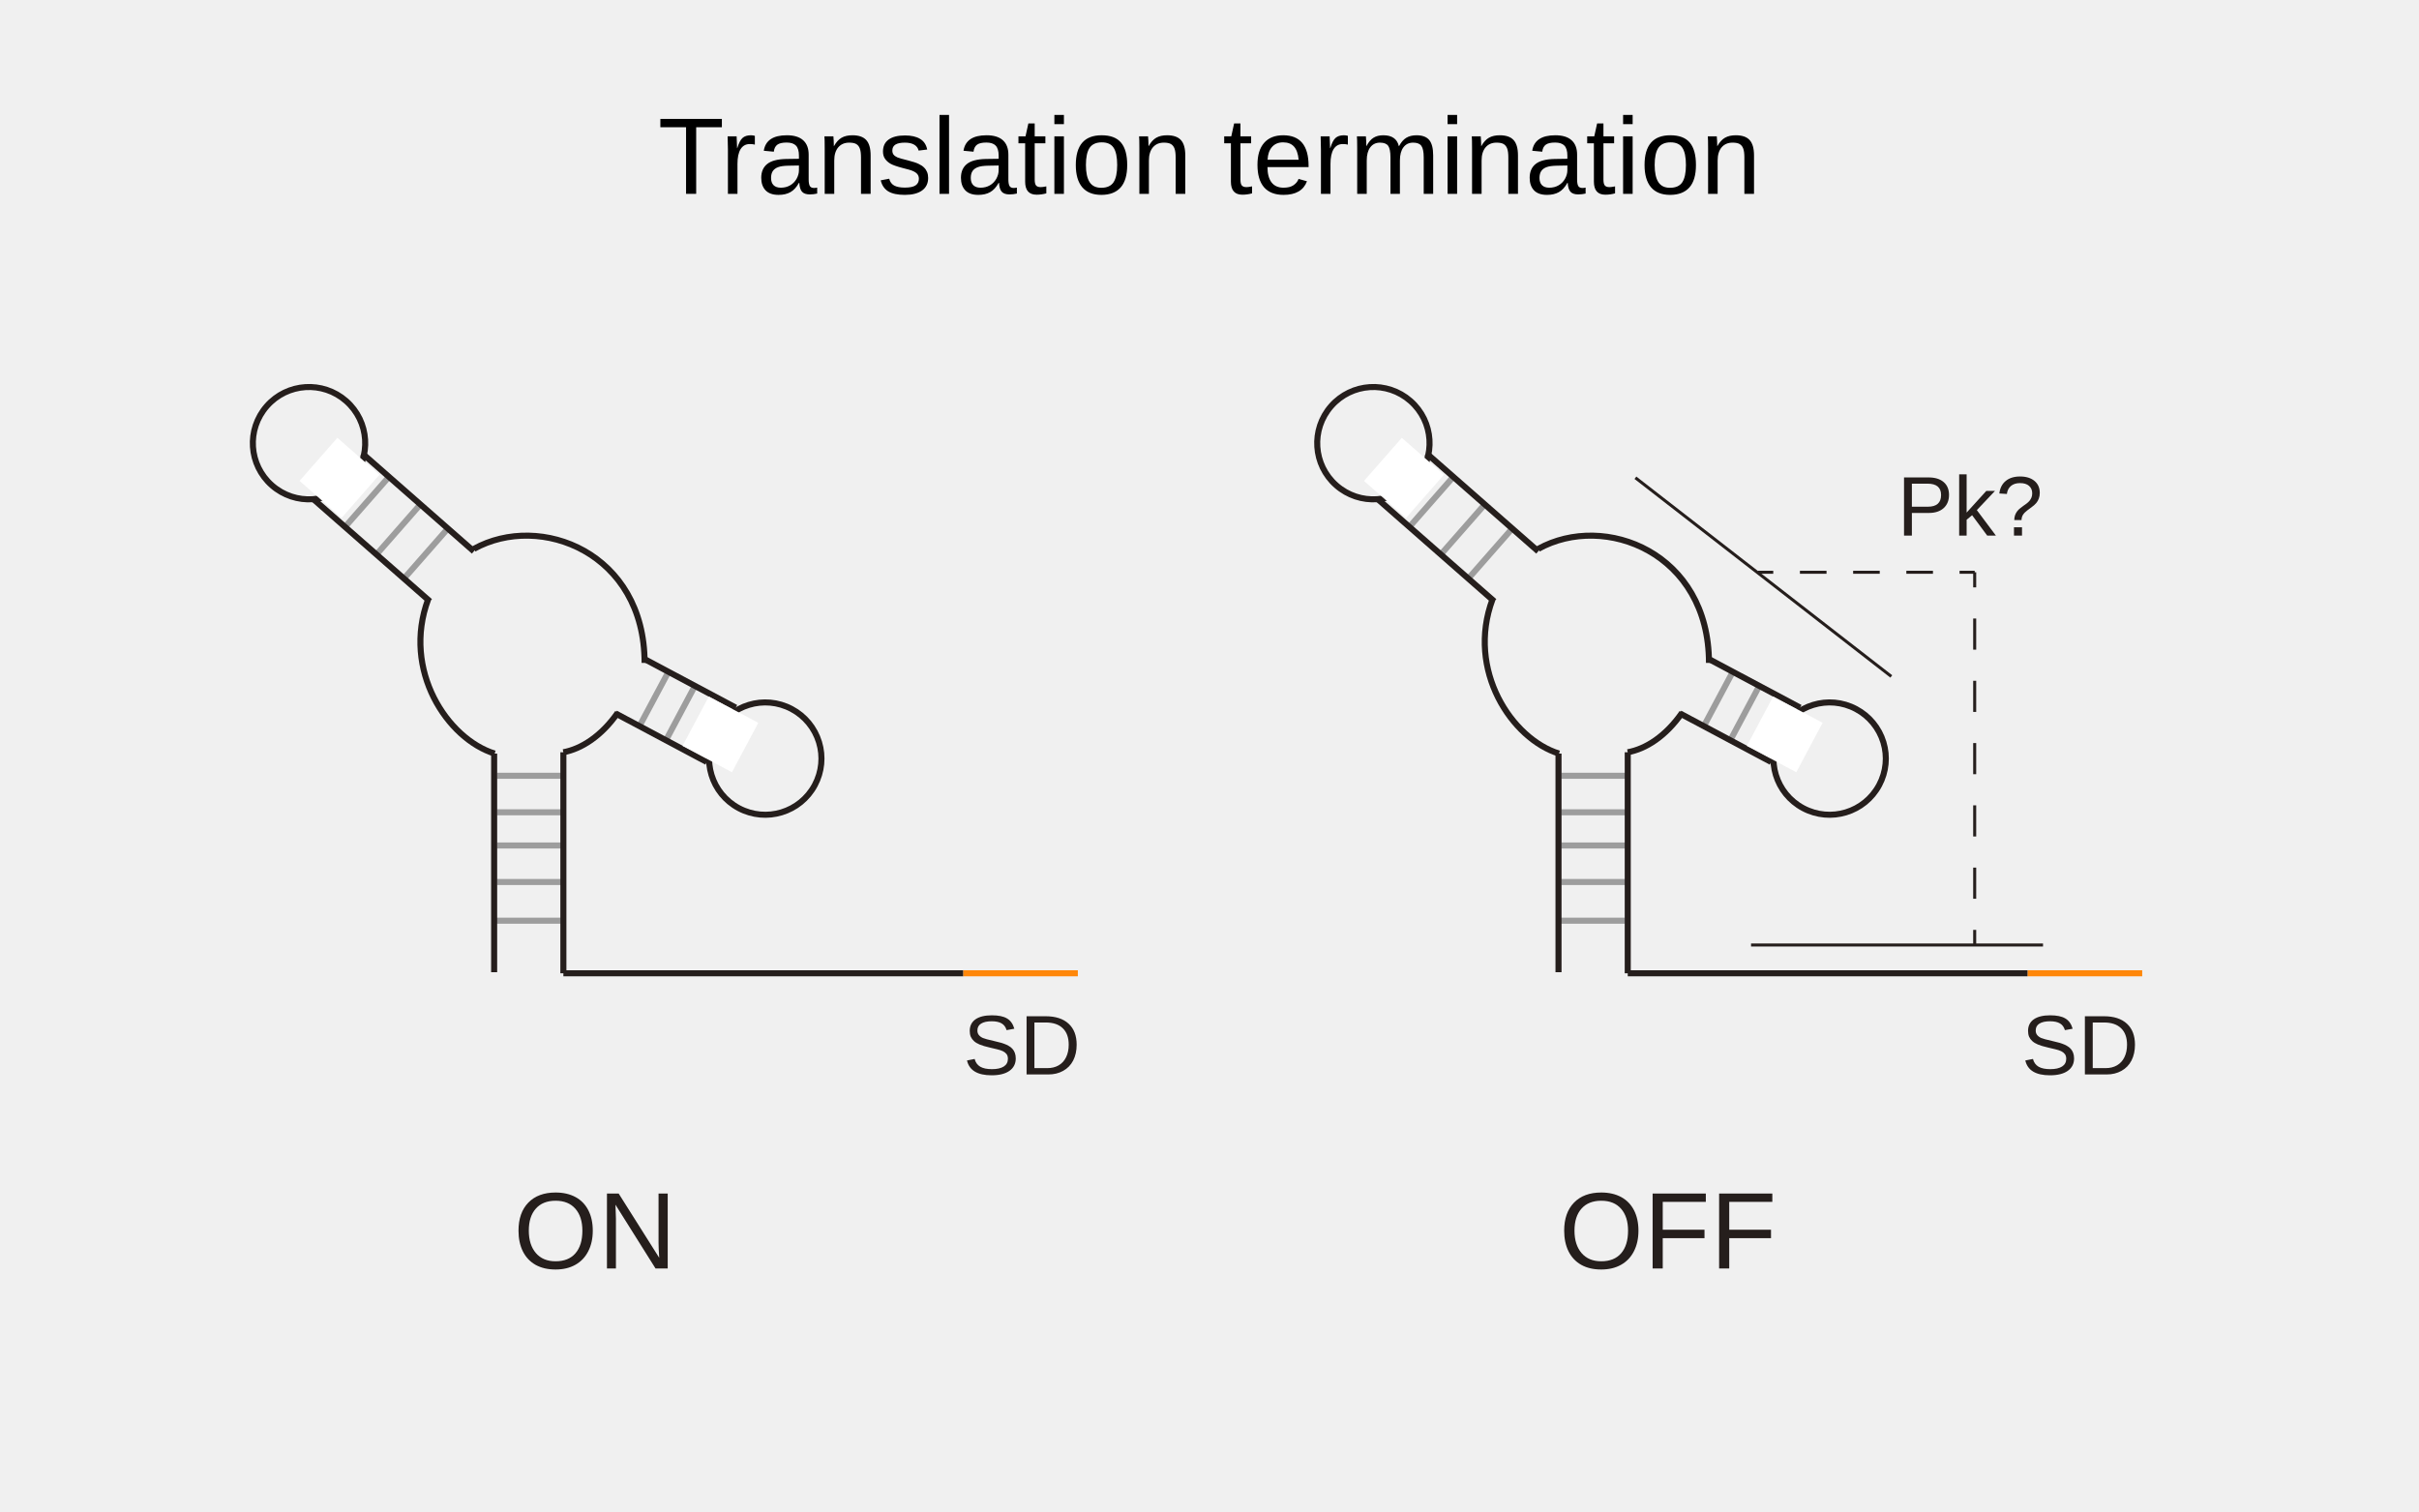
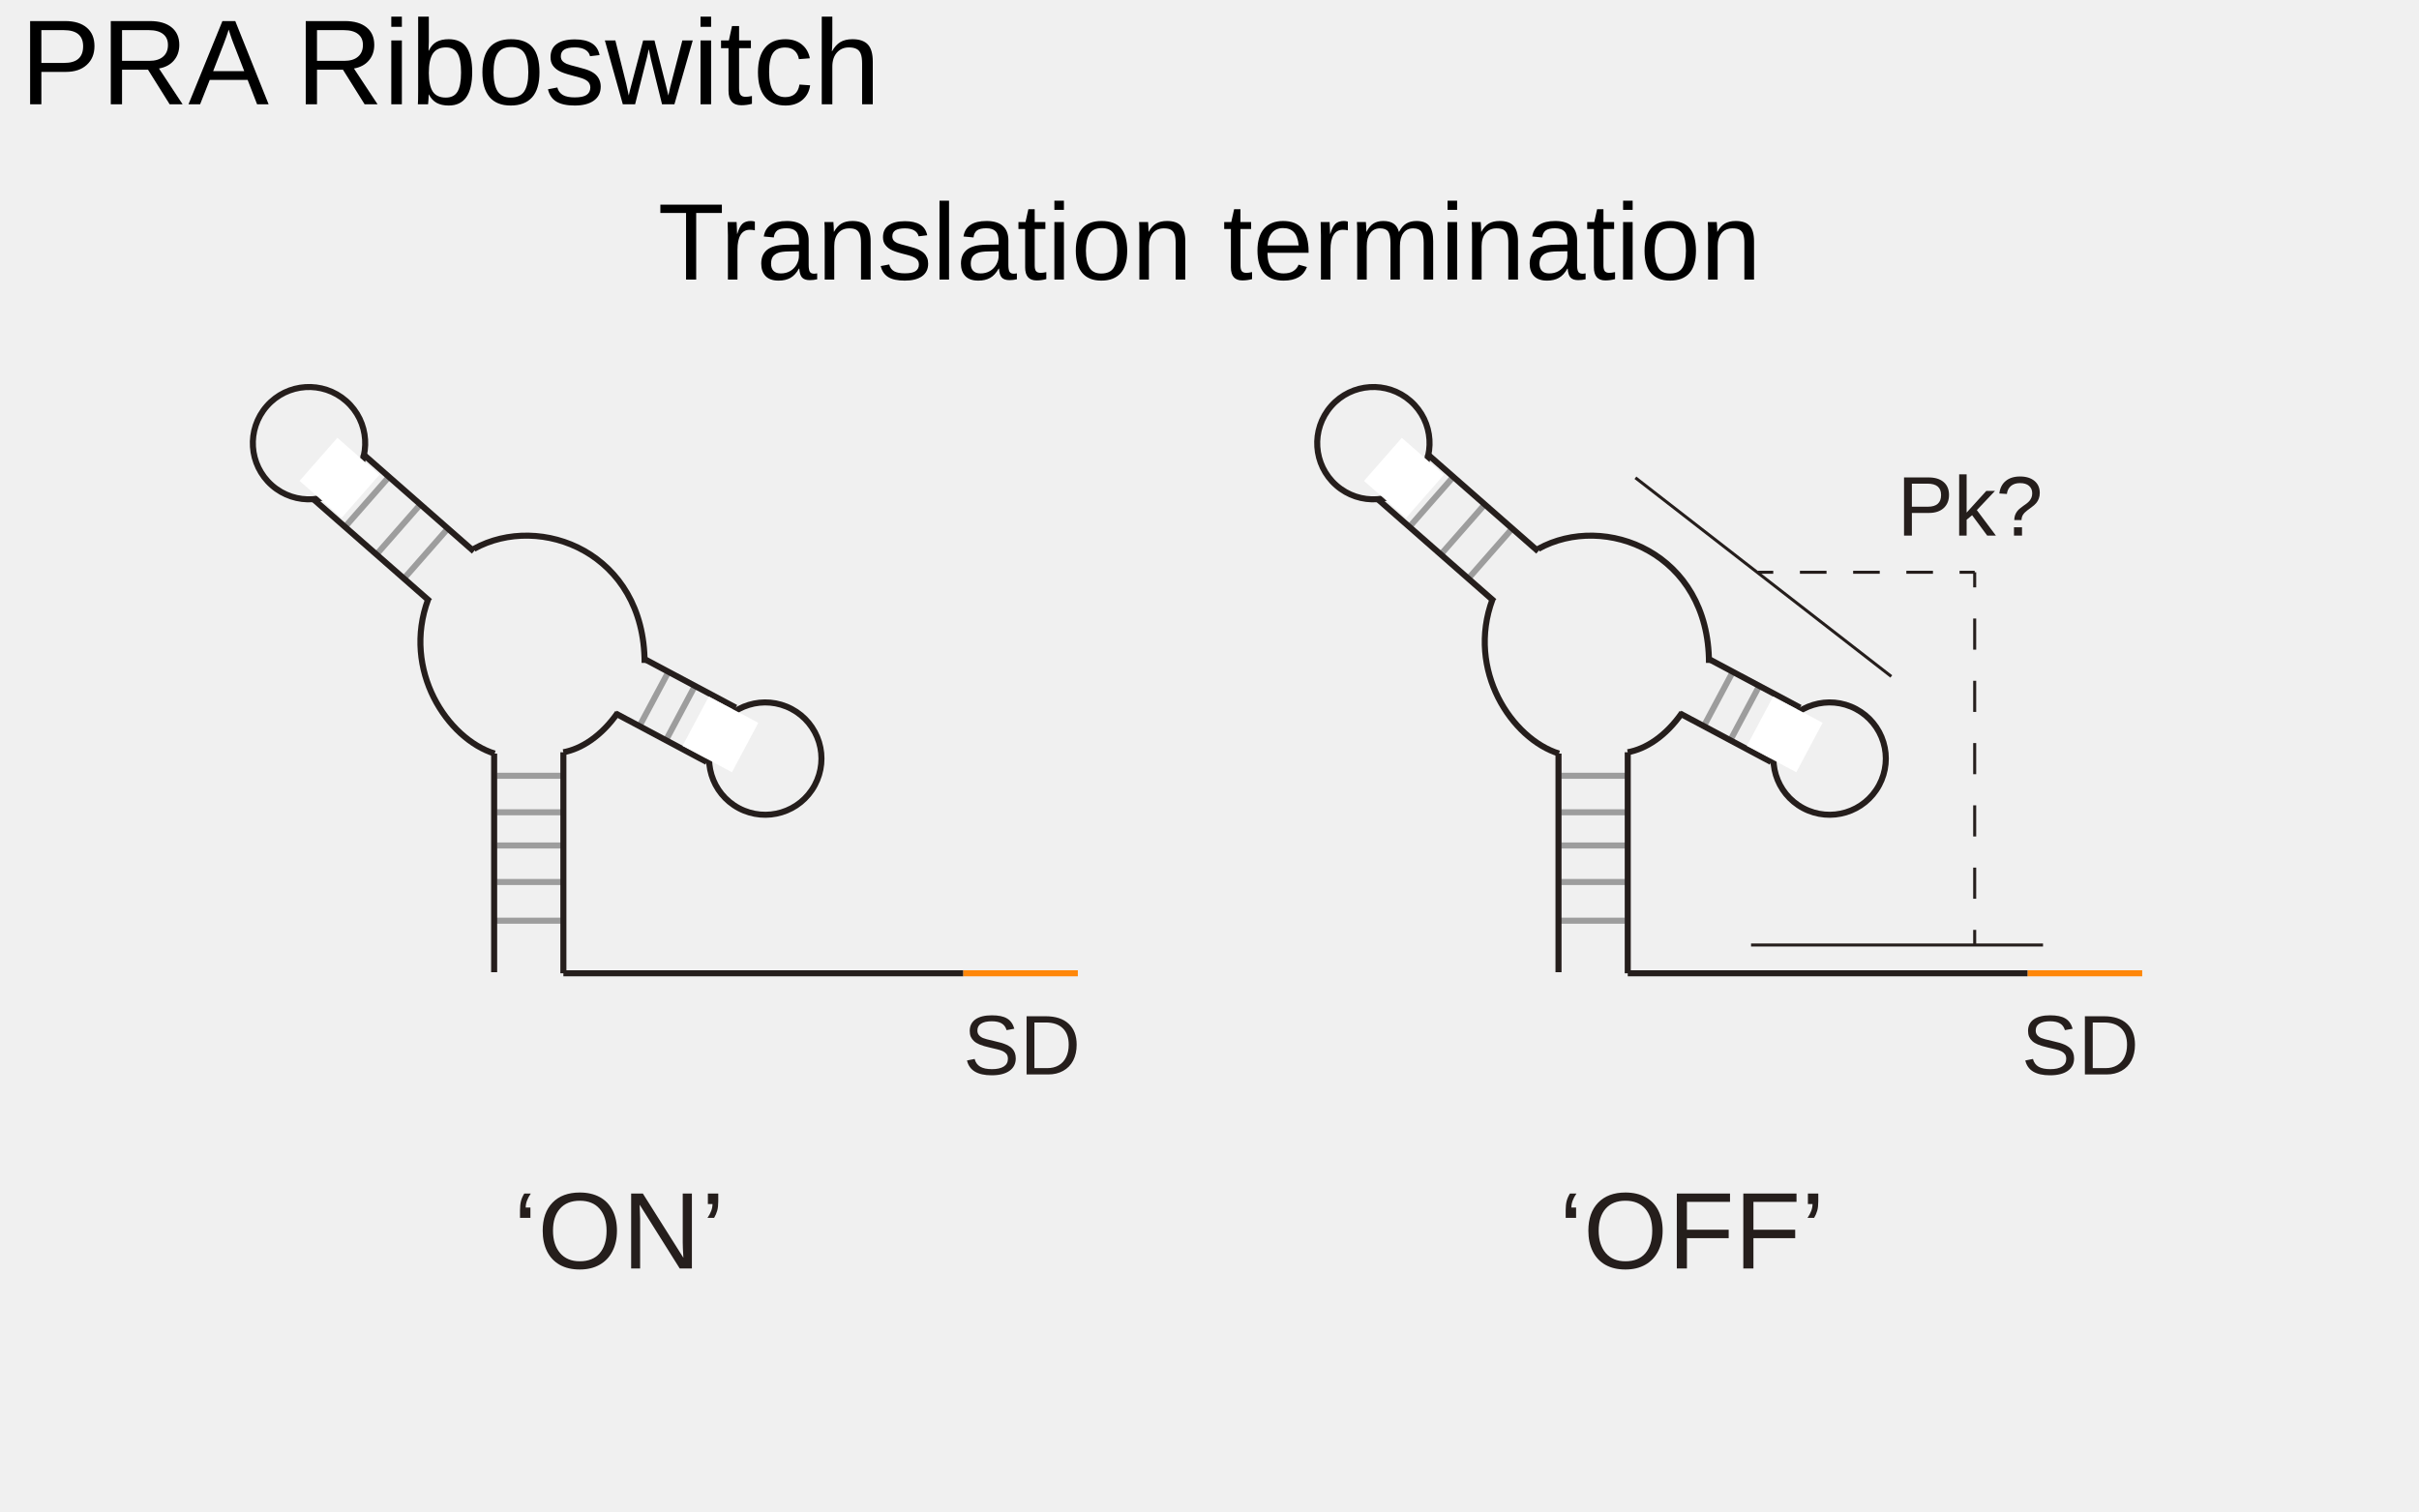
<svg xmlns="http://www.w3.org/2000/svg" id="图层_1" data-name="图层 1" viewBox="0 0 400 250">
  <defs>
-     <style>.cls-1,.cls-10,.cls-2,.cls-4,.cls-8,.cls-9{fill:none;}.cls-1{stroke:#9d9d9d;}.cls-10,.cls-2,.cls-8,.cls-9{stroke:#251e1c;}.cls-3{fill:#fff;stroke:#fff;}.cls-4{stroke:#ff870a;}.cls-5,.cls-7{font-size:18px;}.cls-11,.cls-5,.cls-7{font-family:ArialMT, Arial;}.cls-6{letter-spacing:-0.04em;}.cls-11,.cls-7{fill:#251e1c;}.cls-10,.cls-8,.cls-9{stroke-width:0.5px;}.cls-9{stroke-dasharray:4.4 4.4;}.cls-10{stroke-dasharray:5.15 5.15;}.cls-11{font-size:14px;}</style>
+     <style>.cls-1,.cls-10,.cls-2,.cls-4,.cls-8,.cls-9{fill:none;}.cls-1{stroke:#9d9d9d;}.cls-10,.cls-2,.cls-8,.cls-9{stroke:#251e1c;}.cls-3{fill:#fff;stroke:#fff;}.cls-4{stroke:#ff870a;}.cls-5,.cls-7{font-size:18px;}.cls-11,.cls-12,.cls-5,.cls-7{font-family:ArialMT, Arial;}.cls-6{letter-spacing:-0.04em;}.cls-11,.cls-7{fill:#251e1c;}.cls-10,.cls-8,.cls-9{stroke-width:0.5px;}.cls-9{stroke-dasharray:4.4 4.4;}.cls-10{stroke-dasharray:5.15 5.15;}.cls-11{font-size:14px;}.cls-12{font-size:20px;}.cls-13{letter-spacing:-0.06em;}</style>
  </defs>
  <line class="cls-1" x1="74.2" y1="87.25" x2="66.8" y2="95.69" />
  <line class="cls-1" x1="69.66" y1="83.26" x2="62.25" y2="91.71" />
  <line class="cls-1" x1="64.46" y1="78.7" x2="57.05" y2="87.15" />
  <line class="cls-1" x1="110.67" y1="110.86" x2="105.74" y2="120.1" />
  <line class="cls-1" x1="114.73" y1="113.78" x2="110" y2="122.66" />
  <line class="cls-1" x1="81.5" y1="152.28" x2="92.73" y2="152.28" />
  <line class="cls-1" x1="82.15" y1="139.84" x2="93.38" y2="139.84" />
  <line class="cls-1" x1="82.15" y1="145.88" x2="93.38" y2="145.88" />
  <line class="cls-1" x1="82.15" y1="128.31" x2="93.38" y2="128.31" />
  <line class="cls-1" x1="82.15" y1="134.35" x2="93.38" y2="134.35" />
  <line class="cls-2" x1="81.71" y1="124.64" x2="81.71" y2="160.8" />
  <line class="cls-2" x1="51.86" y1="82.59" x2="71.1" y2="99.47" />
  <line class="cls-2" x1="59.9" y1="74.99" x2="78.36" y2="91.19" />
  <line class="cls-2" x1="101.77" y1="117.99" x2="116.87" y2="126.03" />
  <line class="cls-2" x1="106.66" y1="109.05" x2="121.66" y2="117.04" />
  <path class="cls-2" d="M102.15,117.88c-2.71,3.9-6.05,6-9,6.54" />
  <path class="cls-2" d="M58.08,79.43a9.29,9.29,0,1,1-.85-13.11A9.29,9.29,0,0,1,58.08,79.43Z" />
  <path class="cls-2" d="M134.74,129.84a9.29,9.29,0,1,1-3.83-12.57A9.28,9.28,0,0,1,134.74,129.84Z" />
  <line class="cls-2" x1="93.16" y1="124.42" x2="93.16" y2="160.98" />
  <rect class="cls-3" x="51.9" y="74.89" width="8.48" height="8.26" transform="translate(-40.28 69.1) rotate(-48.73)" />
  <rect class="cls-3" x="115" y="117.33" width="8.26" height="8.26" transform="translate(-44.08 169.51) rotate(-61.96)" />
  <line class="cls-4" x1="159.26" y1="160.98" x2="178.23" y2="160.98" />
  <line class="cls-2" x1="93.16" y1="160.98" x2="159.26" y2="160.98" />
  <path class="cls-2" d="M70.8,99.12c-4.37,11.72,3.19,23.11,11,25.52" />
  <path class="cls-2" d="M78.36,90.78c11-6.1,28.23.67,28.23,18.86" />
  <line class="cls-1" x1="250.2" y1="87.25" x2="242.8" y2="95.69" />
  <line class="cls-1" x1="245.66" y1="83.26" x2="238.25" y2="91.71" />
  <line class="cls-1" x1="240.46" y1="78.7" x2="233.05" y2="87.15" />
  <line class="cls-1" x1="286.67" y1="110.86" x2="281.74" y2="120.1" />
  <line class="cls-1" x1="290.73" y1="113.78" x2="286" y2="122.66" />
  <line class="cls-1" x1="257.5" y1="152.28" x2="268.73" y2="152.28" />
  <line class="cls-1" x1="258.15" y1="139.84" x2="269.38" y2="139.84" />
  <line class="cls-1" x1="258.15" y1="145.88" x2="269.38" y2="145.88" />
  <line class="cls-1" x1="258.15" y1="128.31" x2="269.38" y2="128.31" />
  <line class="cls-1" x1="258.15" y1="134.35" x2="269.38" y2="134.35" />
  <line class="cls-2" x1="257.71" y1="124.64" x2="257.71" y2="160.8" />
  <line class="cls-2" x1="227.86" y1="82.59" x2="247.1" y2="99.47" />
  <line class="cls-2" x1="235.9" y1="74.99" x2="254.36" y2="91.19" />
  <line class="cls-2" x1="277.77" y1="117.99" x2="292.87" y2="126.03" />
  <line class="cls-2" x1="282.66" y1="109.05" x2="297.66" y2="117.04" />
  <path class="cls-2" d="M278.15,117.88c-2.71,3.9-6,6-9,6.54" />
  <path class="cls-2" d="M234.08,79.43a9.29,9.29,0,1,1-.85-13.11A9.29,9.29,0,0,1,234.08,79.43Z" />
  <path class="cls-2" d="M310.74,129.84a9.29,9.29,0,1,1-3.83-12.57A9.28,9.28,0,0,1,310.74,129.84Z" />
  <line class="cls-2" x1="269.16" y1="124.42" x2="269.16" y2="160.98" />
  <rect class="cls-3" x="227.9" y="74.89" width="8.48" height="8.26" transform="translate(19.64 201.39) rotate(-48.73)" />
  <rect class="cls-3" x="291" y="117.33" width="8.26" height="8.26" transform="translate(49.18 324.85) rotate(-61.96)" />
-   <text class="cls-5" transform="translate(108.79 32.06)">
+   <text class="cls-5" transform="translate(108.79 46.24)">
    <tspan class="cls-6">T</tspan>
    <tspan x="10.33" y="0">ranslation termination</tspan>
  </text>
-   <text class="cls-7" transform="translate(257.79 209.8)">OFF</text>
-   <text class="cls-7" transform="translate(84.88 209.8)">ON</text>
+   <text class="cls-7" transform="translate(257.79 209.8)">‘OFF<tspan class="cls-6" x="39.99" y="0">’</tspan>
+   </text>
+   <text class="cls-7" transform="translate(84.88 209.8)">‘ON<tspan class="cls-6" x="31" y="0">’</tspan>
+   </text>
  <line class="cls-4" x1="335.26" y1="160.98" x2="354.23" y2="160.98" />
  <line class="cls-2" x1="269.16" y1="160.98" x2="335.26" y2="160.98" />
  <path class="cls-2" d="M246.8,99.12c-4.37,11.72,3.19,23.11,11,25.52" />
  <path class="cls-2" d="M254.36,90.78c11-6.1,28.23.67,28.23,18.86" />
  <line class="cls-8" x1="289.55" y1="156.3" x2="337.83" y2="156.3" />
  <line class="cls-8" x1="312.74" y1="111.88" x2="270.43" y2="79.02" />
  <line class="cls-8" x1="326.53" y1="94.65" x2="324.03" y2="94.65" />
  <line class="cls-9" x1="319.63" y1="94.65" x2="295.42" y2="94.65" />
  <line class="cls-8" x1="293.22" y1="94.65" x2="290.72" y2="94.65" />
  <line class="cls-8" x1="326.53" y1="94.65" x2="326.53" y2="97.15" />
  <line class="cls-10" x1="326.53" y1="102.3" x2="326.53" y2="151.22" />
  <line class="cls-8" x1="326.53" y1="153.8" x2="326.53" y2="156.3" />
  <text class="cls-11" transform="translate(313.69 88.59)">Pk?</text>
  <text class="cls-11" transform="translate(334.26 177.71)">SD</text>
  <text class="cls-11" transform="translate(159.26 177.71)">SD</text>
+   <text class="cls-12" transform="translate(3.34 17.25)">PR<tspan class="cls-13" x="27.78" y="0">A</tspan>
+     <tspan x="40.02" y="0" xml:space="preserve"> Riboswitch</tspan>
+   </text>
</svg>
